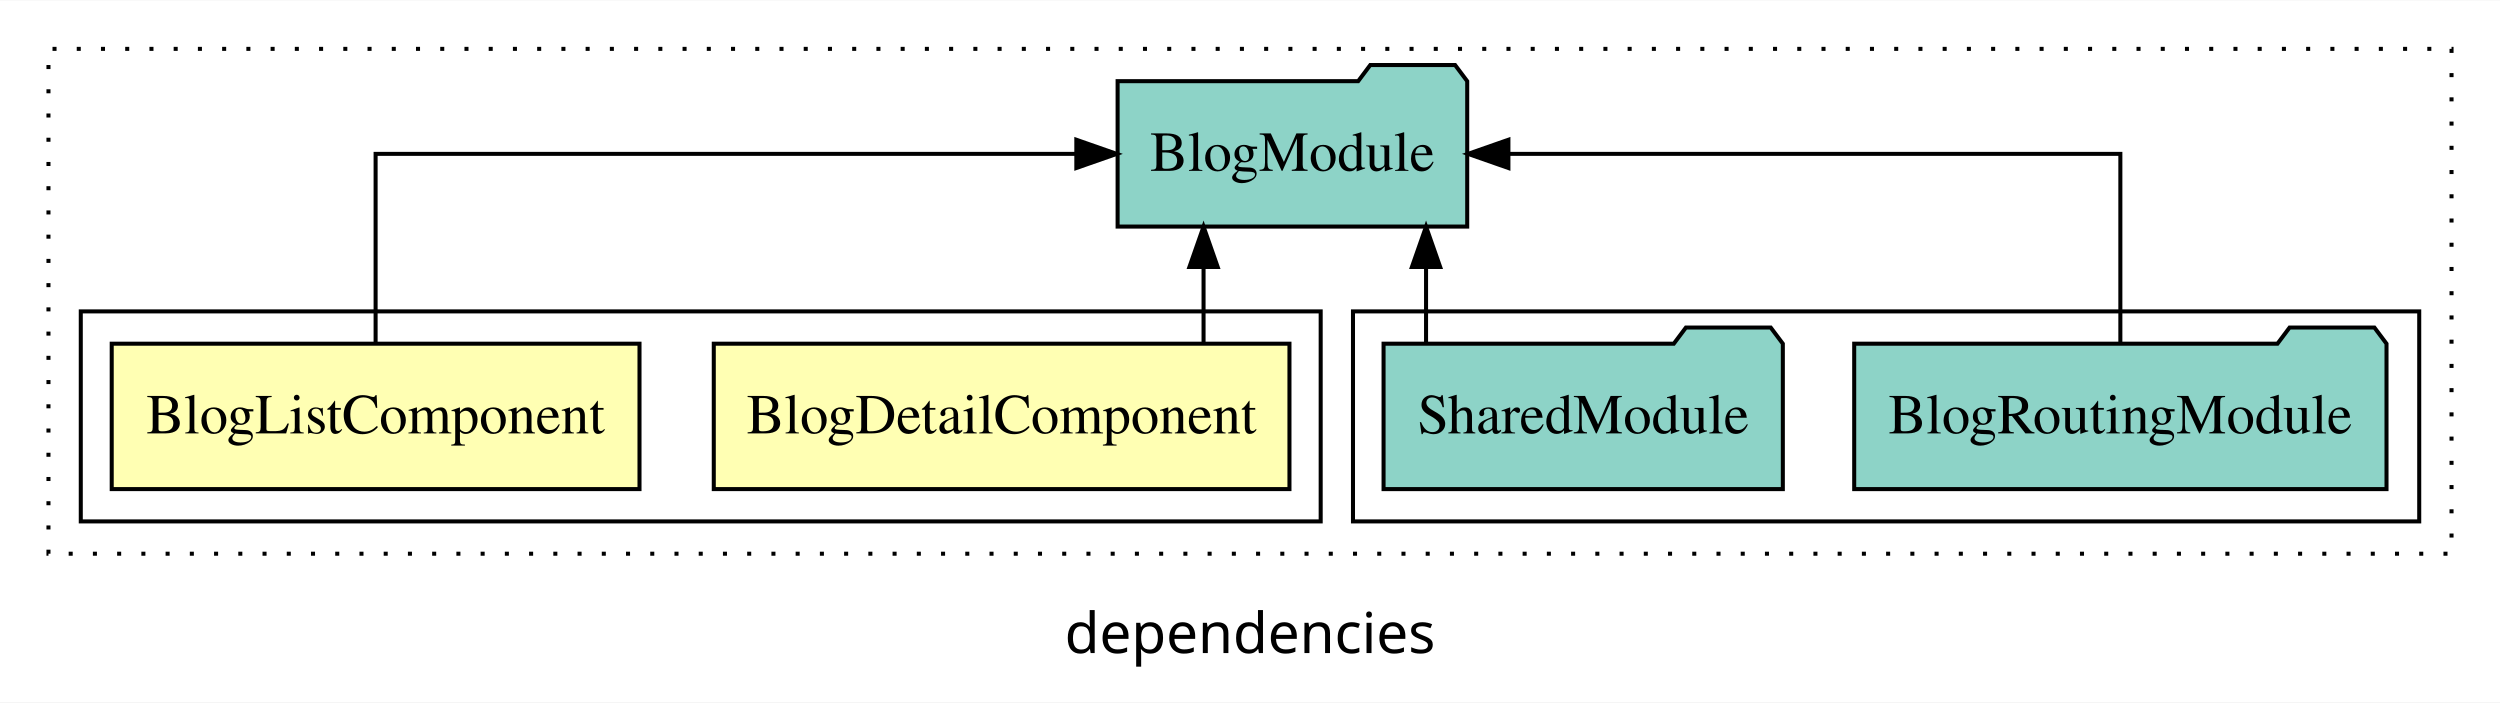
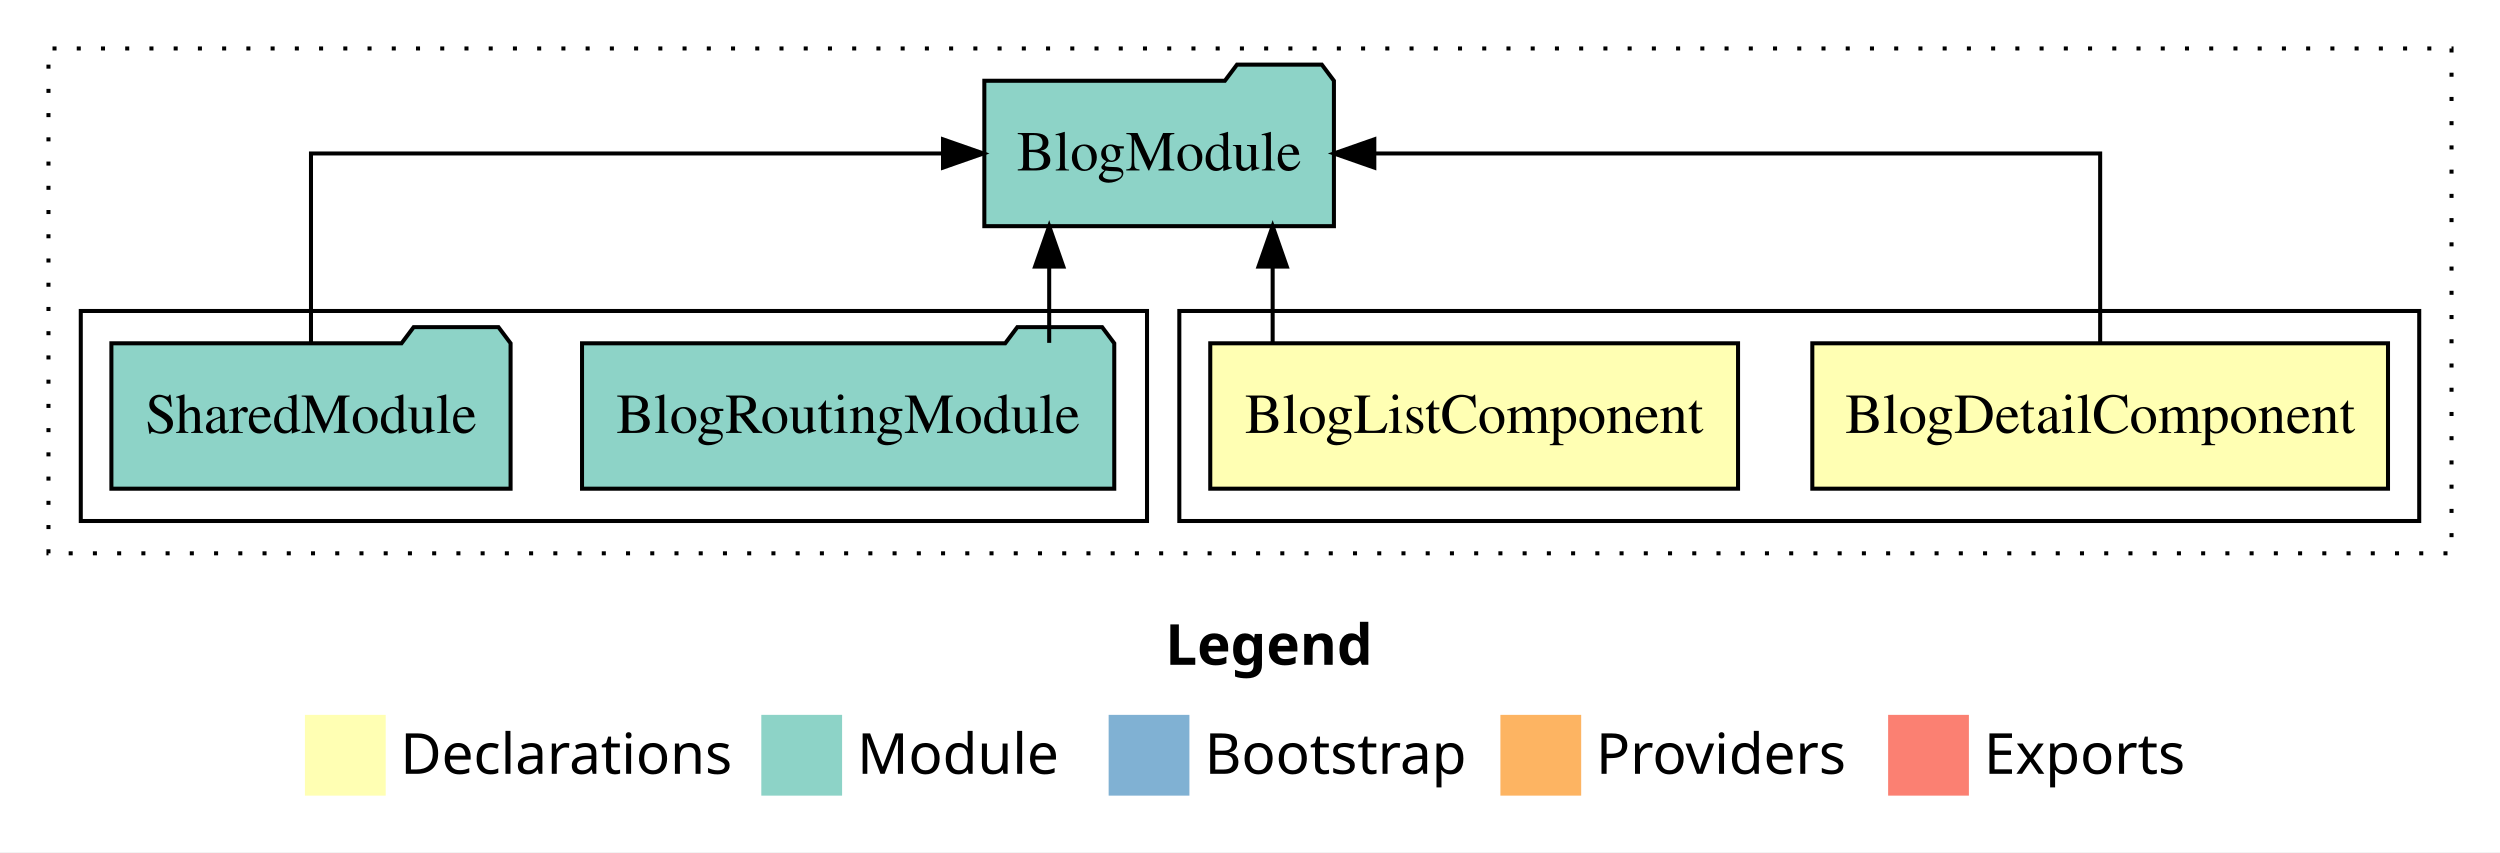
- <svg xmlns="http://www.w3.org/2000/svg" width="619pt" height="174pt" viewBox="0.00 0.00 619.00 173.80">
-   <g id="graph0" class="graph" transform="scale(1 1) rotate(0) translate(4 169.8)">
-     <polygon fill="white" stroke="transparent" points="-4,4 -4,-169.8 615,-169.8 615,4 -4,4" />
-     <text text-anchor="middle" x="305.5" y="-8.2" font-family="sans-serif" font-size="14.00">dependencies</text>
+ <svg xmlns="http://www.w3.org/2000/svg" width="619pt" height="211pt" viewBox="0.00 0.00 619.00 211.00">
+   <g id="graph0" class="graph" transform="scale(1 1) rotate(0) translate(4 207)">
+     <polygon fill="white" stroke="transparent" points="-4,4 -4,-207 615,-207 615,4 -4,4" />
+     <text text-anchor="start" x="284.51" y="-42.4" font-family="Times-12" font-weight="bold" font-size="14.00">Legend</text>
+     <polygon fill="#ffffb3" stroke="transparent" points="71.5,-10 71.5,-30 91.5,-30 91.5,-10 71.5,-10" />
+     <text text-anchor="start" x="95.13" y="-15.4" font-family="Times-12" font-size="14.00">  Declarations</text>
+     <polygon fill="#8dd3c7" stroke="transparent" points="184.5,-10 184.5,-30 204.5,-30 204.5,-10 184.5,-10" />
+     <text text-anchor="start" x="208.23" y="-15.4" font-family="Times-12" font-size="14.00">  Module</text>
+     <polygon fill="#80b1d3" stroke="transparent" points="270.5,-10 270.5,-30 290.5,-30 290.5,-10 270.5,-10" />
+     <text text-anchor="start" x="294.28" y="-15.4" font-family="Times-12" font-size="14.00">  Bootstrap</text>
+     <polygon fill="#fdb462" stroke="transparent" points="367.5,-10 367.5,-30 387.5,-30 387.5,-10 367.5,-10" />
+     <text text-anchor="start" x="391.17" y="-15.4" font-family="Times-12" font-size="14.00">  Providers</text>
+     <polygon fill="#fb8072" stroke="transparent" points="463.5,-10 463.5,-30 483.5,-30 483.5,-10 463.5,-10" />
+     <text text-anchor="start" x="487.23" y="-15.4" font-family="Times-12" font-size="14.00">  Exports</text>
    <g id="clust1" class="cluster">
-       <polygon fill="none" stroke="black" stroke-dasharray="1,5" points="8,-32.8 8,-157.8 603,-157.8 603,-32.8 8,-32.8" />
+       <polygon fill="none" stroke="black" stroke-dasharray="1,5" points="8,-70 8,-195 603,-195 603,-70 8,-70" />
+     </g>
+     <g id="clust2" class="cluster">
+       <polygon fill="none" stroke="black" points="288,-78 288,-130 595,-130 595,-78 288,-78" />
    </g>
    <g id="clust5" class="cluster">
-       <polygon fill="none" stroke="black" points="331,-40.8 331,-92.8 595,-92.8 595,-40.8 331,-40.8" />
-     </g>
-     <g id="clust2" class="cluster">
-       <polygon fill="none" stroke="black" points="16,-40.8 16,-92.8 323,-92.8 323,-40.8 16,-40.8" />
+       <polygon fill="none" stroke="black" points="16,-78 16,-130 280,-130 280,-78 16,-78" />
    </g>
    <g id="node1" class="node">
-       <polygon fill="#ffffb3" stroke="black" points="315.27,-84.8 172.73,-84.8 172.73,-48.8 315.27,-48.8 315.27,-84.8" />
-       <text text-anchor="middle" x="244" y="-62.6" font-family="Times,serif" font-size="14.00">BlogDetailComponent</text>
+       <polygon fill="#ffffb3" stroke="black" points="587.27,-122 444.73,-122 444.73,-86 587.27,-86 587.27,-122" />
+       <text text-anchor="middle" x="516" y="-99.8" font-family="Times,serif" font-size="14.00">BlogDetailComponent</text>
    </g>
    <g id="node3" class="node">
-       <polygon fill="#8dd3c7" stroke="black" points="359.28,-149.8 356.28,-153.8 335.28,-153.8 332.28,-149.8 272.72,-149.8 272.72,-113.8 359.28,-113.8 359.28,-149.8" />
-       <text text-anchor="middle" x="316" y="-127.6" font-family="Times,serif" font-size="14.00">BlogModule</text>
+       <polygon fill="#8dd3c7" stroke="black" points="326.28,-187 323.28,-191 302.28,-191 299.28,-187 239.72,-187 239.72,-151 326.28,-151 326.28,-187" />
+       <text text-anchor="middle" x="283" y="-164.8" font-family="Times,serif" font-size="14.00">BlogModule</text>
    </g>
    <g id="edge1" class="edge">
-       <path fill="none" stroke="black" d="M294,-84.91C294,-84.91 294,-103.79 294,-103.79" />
-       <polygon fill="black" stroke="black" points="290.5,-103.79 294,-113.79 297.5,-103.79 290.5,-103.79" />
+       <path fill="none" stroke="black" d="M516,-122.11C516,-141.34 516,-169 516,-169 516,-169 336.28,-169 336.28,-169" />
+       <polygon fill="black" stroke="black" points="336.28,-165.5 326.28,-169 336.28,-172.5 336.28,-165.5" />
    </g>
    <g id="node2" class="node">
-       <polygon fill="#ffffb3" stroke="black" points="154.34,-84.8 23.66,-84.8 23.66,-48.8 154.34,-48.8 154.34,-84.8" />
-       <text text-anchor="middle" x="89" y="-62.6" font-family="Times,serif" font-size="14.00">BlogListComponent</text>
+       <polygon fill="#ffffb3" stroke="black" points="426.34,-122 295.66,-122 295.66,-86 426.34,-86 426.34,-122" />
+       <text text-anchor="middle" x="361" y="-99.8" font-family="Times,serif" font-size="14.00">BlogListComponent</text>
    </g>
    <g id="edge2" class="edge">
-       <path fill="none" stroke="black" d="M89,-84.91C89,-104.14 89,-131.8 89,-131.8 89,-131.8 262.5,-131.8 262.5,-131.8" />
-       <polygon fill="black" stroke="black" points="262.5,-135.3 272.5,-131.8 262.5,-128.3 262.5,-135.3" />
+       <path fill="none" stroke="black" d="M311.11,-122.11C311.11,-122.11 311.11,-140.99 311.11,-140.99" />
+       <polygon fill="black" stroke="black" points="307.61,-140.99 311.11,-150.99 314.61,-140.99 307.61,-140.99" />
    </g>
    <g id="node4" class="node">
-       <polygon fill="#8dd3c7" stroke="black" points="586.9,-84.8 583.9,-88.8 562.9,-88.8 559.9,-84.8 455.1,-84.8 455.1,-48.8 586.9,-48.8 586.9,-84.8" />
-       <text text-anchor="middle" x="521" y="-62.6" font-family="Times,serif" font-size="14.00">BlogRoutingModule</text>
+       <polygon fill="#8dd3c7" stroke="black" points="271.89,-122 268.89,-126 247.89,-126 244.89,-122 140.11,-122 140.11,-86 271.89,-86 271.89,-122" />
+       <text text-anchor="middle" x="206" y="-99.8" font-family="Times,serif" font-size="14.00">BlogRoutingModule</text>
    </g>
    <g id="edge3" class="edge">
-       <path fill="none" stroke="black" d="M521,-84.91C521,-104.14 521,-131.8 521,-131.8 521,-131.8 369.48,-131.8 369.48,-131.8" />
-       <polygon fill="black" stroke="black" points="369.48,-128.3 359.48,-131.8 369.48,-135.3 369.48,-128.3" />
+       <path fill="none" stroke="black" d="M255.78,-122.11C255.78,-122.11 255.78,-140.99 255.78,-140.99" />
+       <polygon fill="black" stroke="black" points="252.28,-140.99 255.78,-150.99 259.28,-140.99 252.28,-140.99" />
    </g>
    <g id="node5" class="node">
-       <polygon fill="#8dd3c7" stroke="black" points="437.43,-84.8 434.43,-88.8 413.43,-88.8 410.43,-84.8 338.57,-84.8 338.57,-48.8 437.43,-48.8 437.43,-84.8" />
-       <text text-anchor="middle" x="388" y="-62.6" font-family="Times,serif" font-size="14.00">SharedModule</text>
+       <polygon fill="#8dd3c7" stroke="black" points="122.42,-122 119.42,-126 98.42,-126 95.42,-122 23.58,-122 23.58,-86 122.42,-86 122.42,-122" />
+       <text text-anchor="middle" x="73" y="-99.8" font-family="Times,serif" font-size="14.00">SharedModule</text>
    </g>
    <g id="edge4" class="edge">
-       <path fill="none" stroke="black" d="M349.09,-84.91C349.09,-84.91 349.09,-103.79 349.09,-103.79" />
-       <polygon fill="black" stroke="black" points="345.59,-103.79 349.09,-113.79 352.59,-103.79 345.59,-103.79" />
+       <path fill="none" stroke="black" d="M73,-122.11C73,-141.34 73,-169 73,-169 73,-169 229.49,-169 229.49,-169" />
+       <polygon fill="black" stroke="black" points="229.49,-172.5 239.49,-169 229.49,-165.5 229.49,-172.5" />
    </g>
  </g>
</svg>
